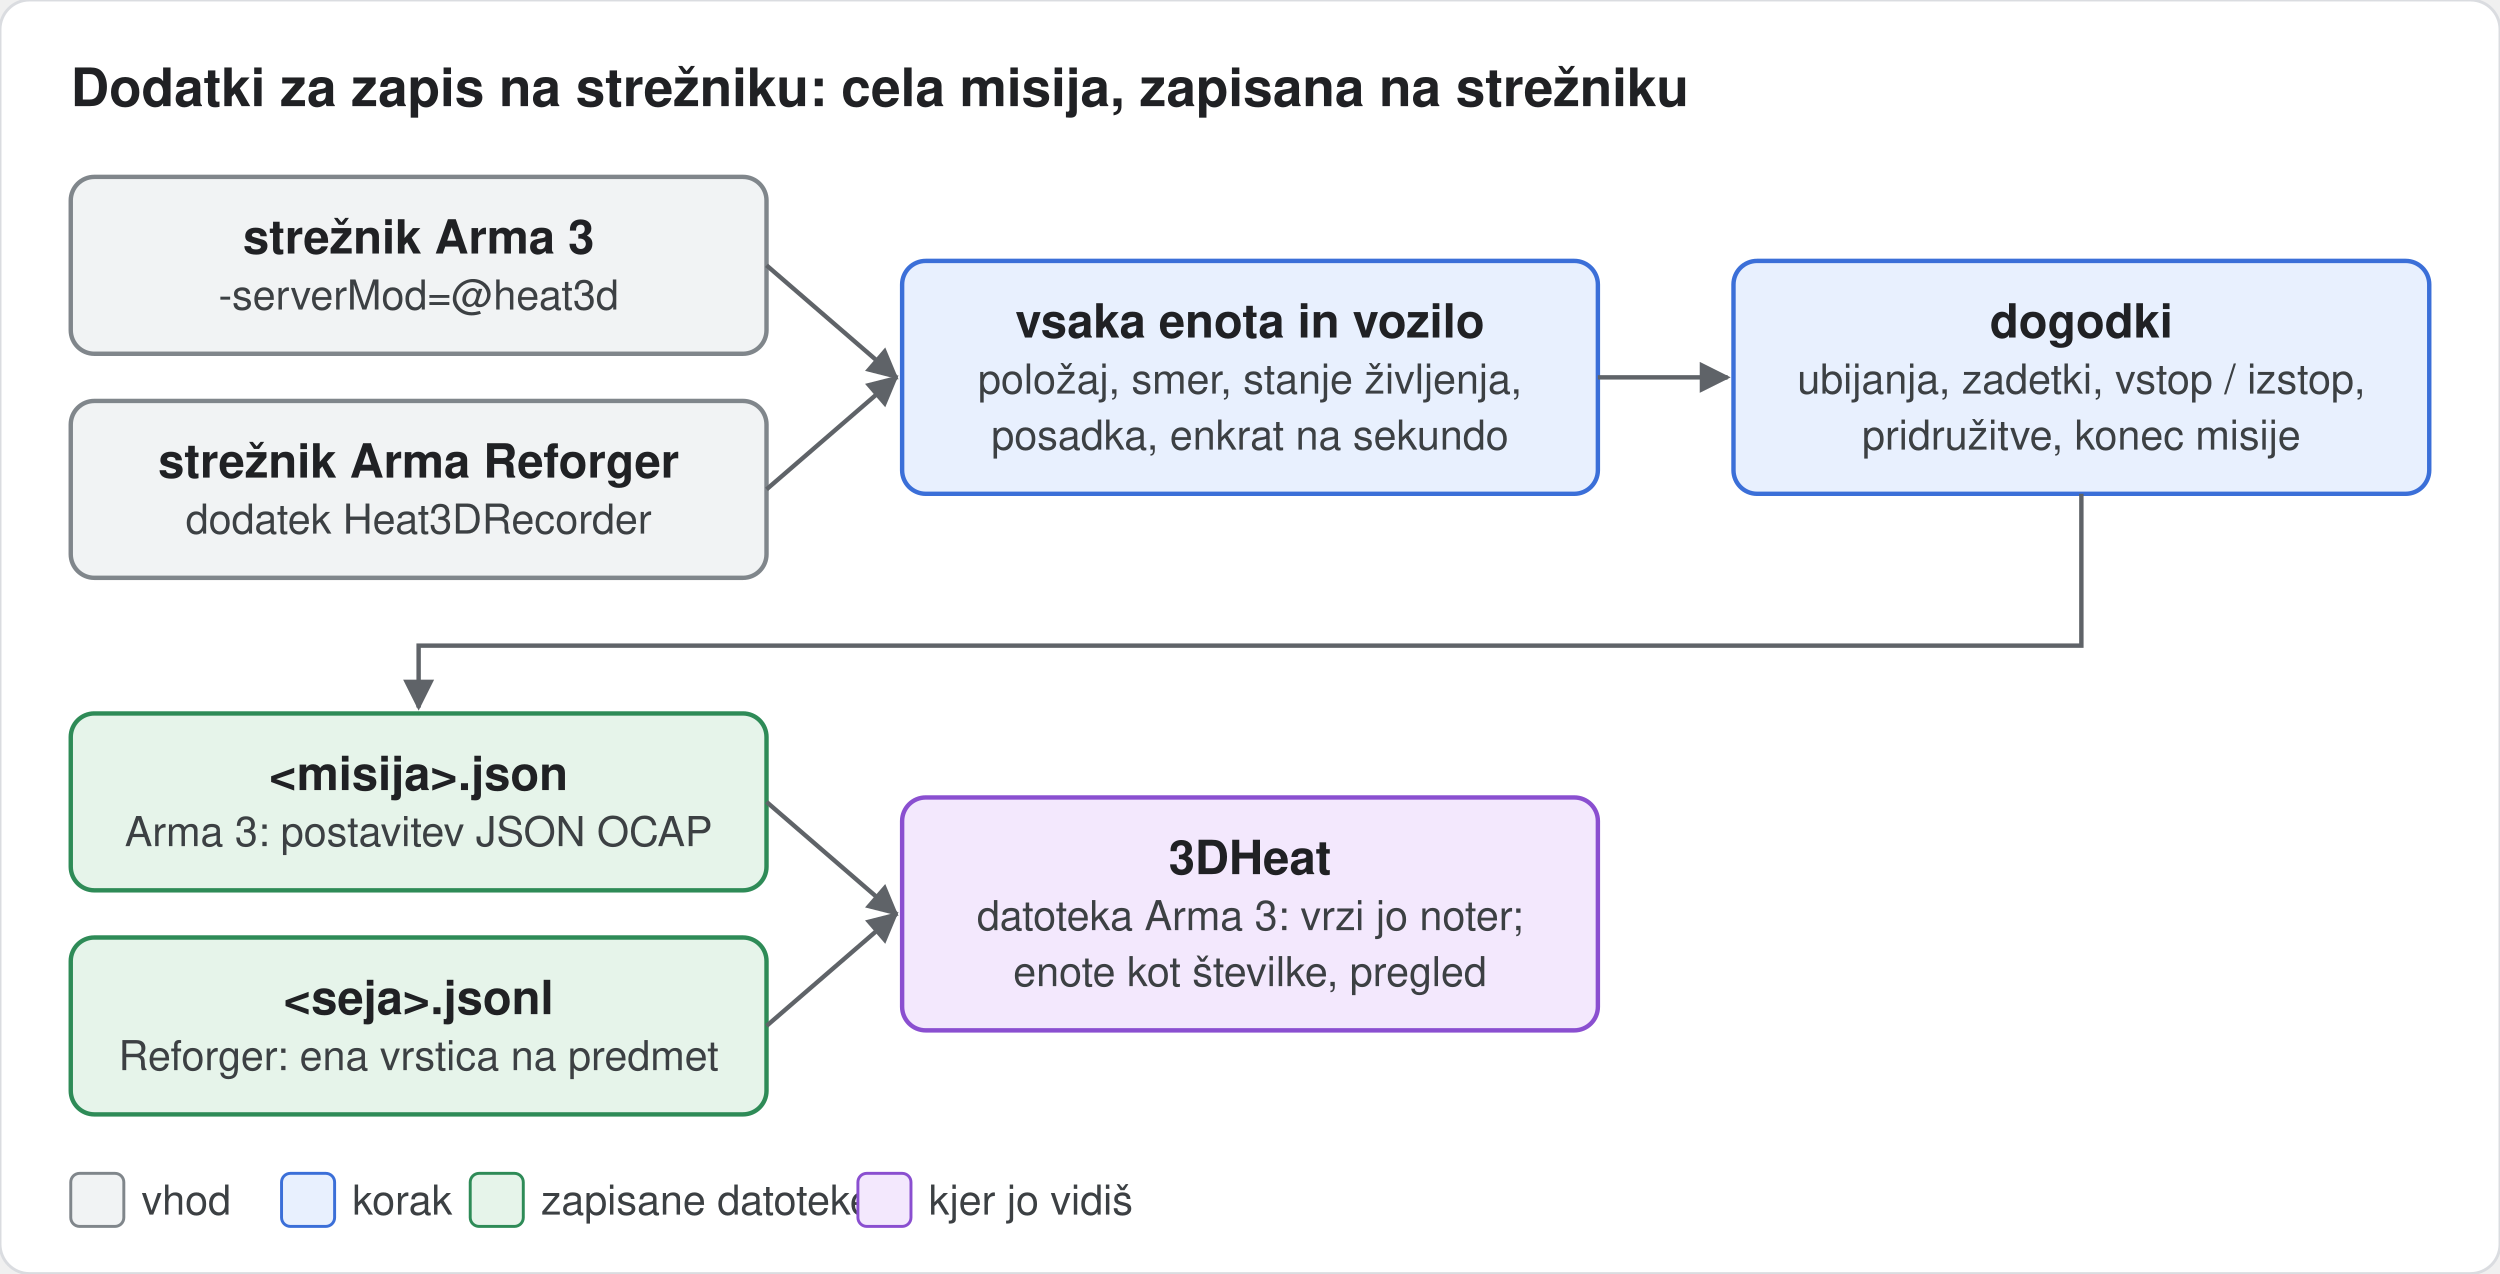
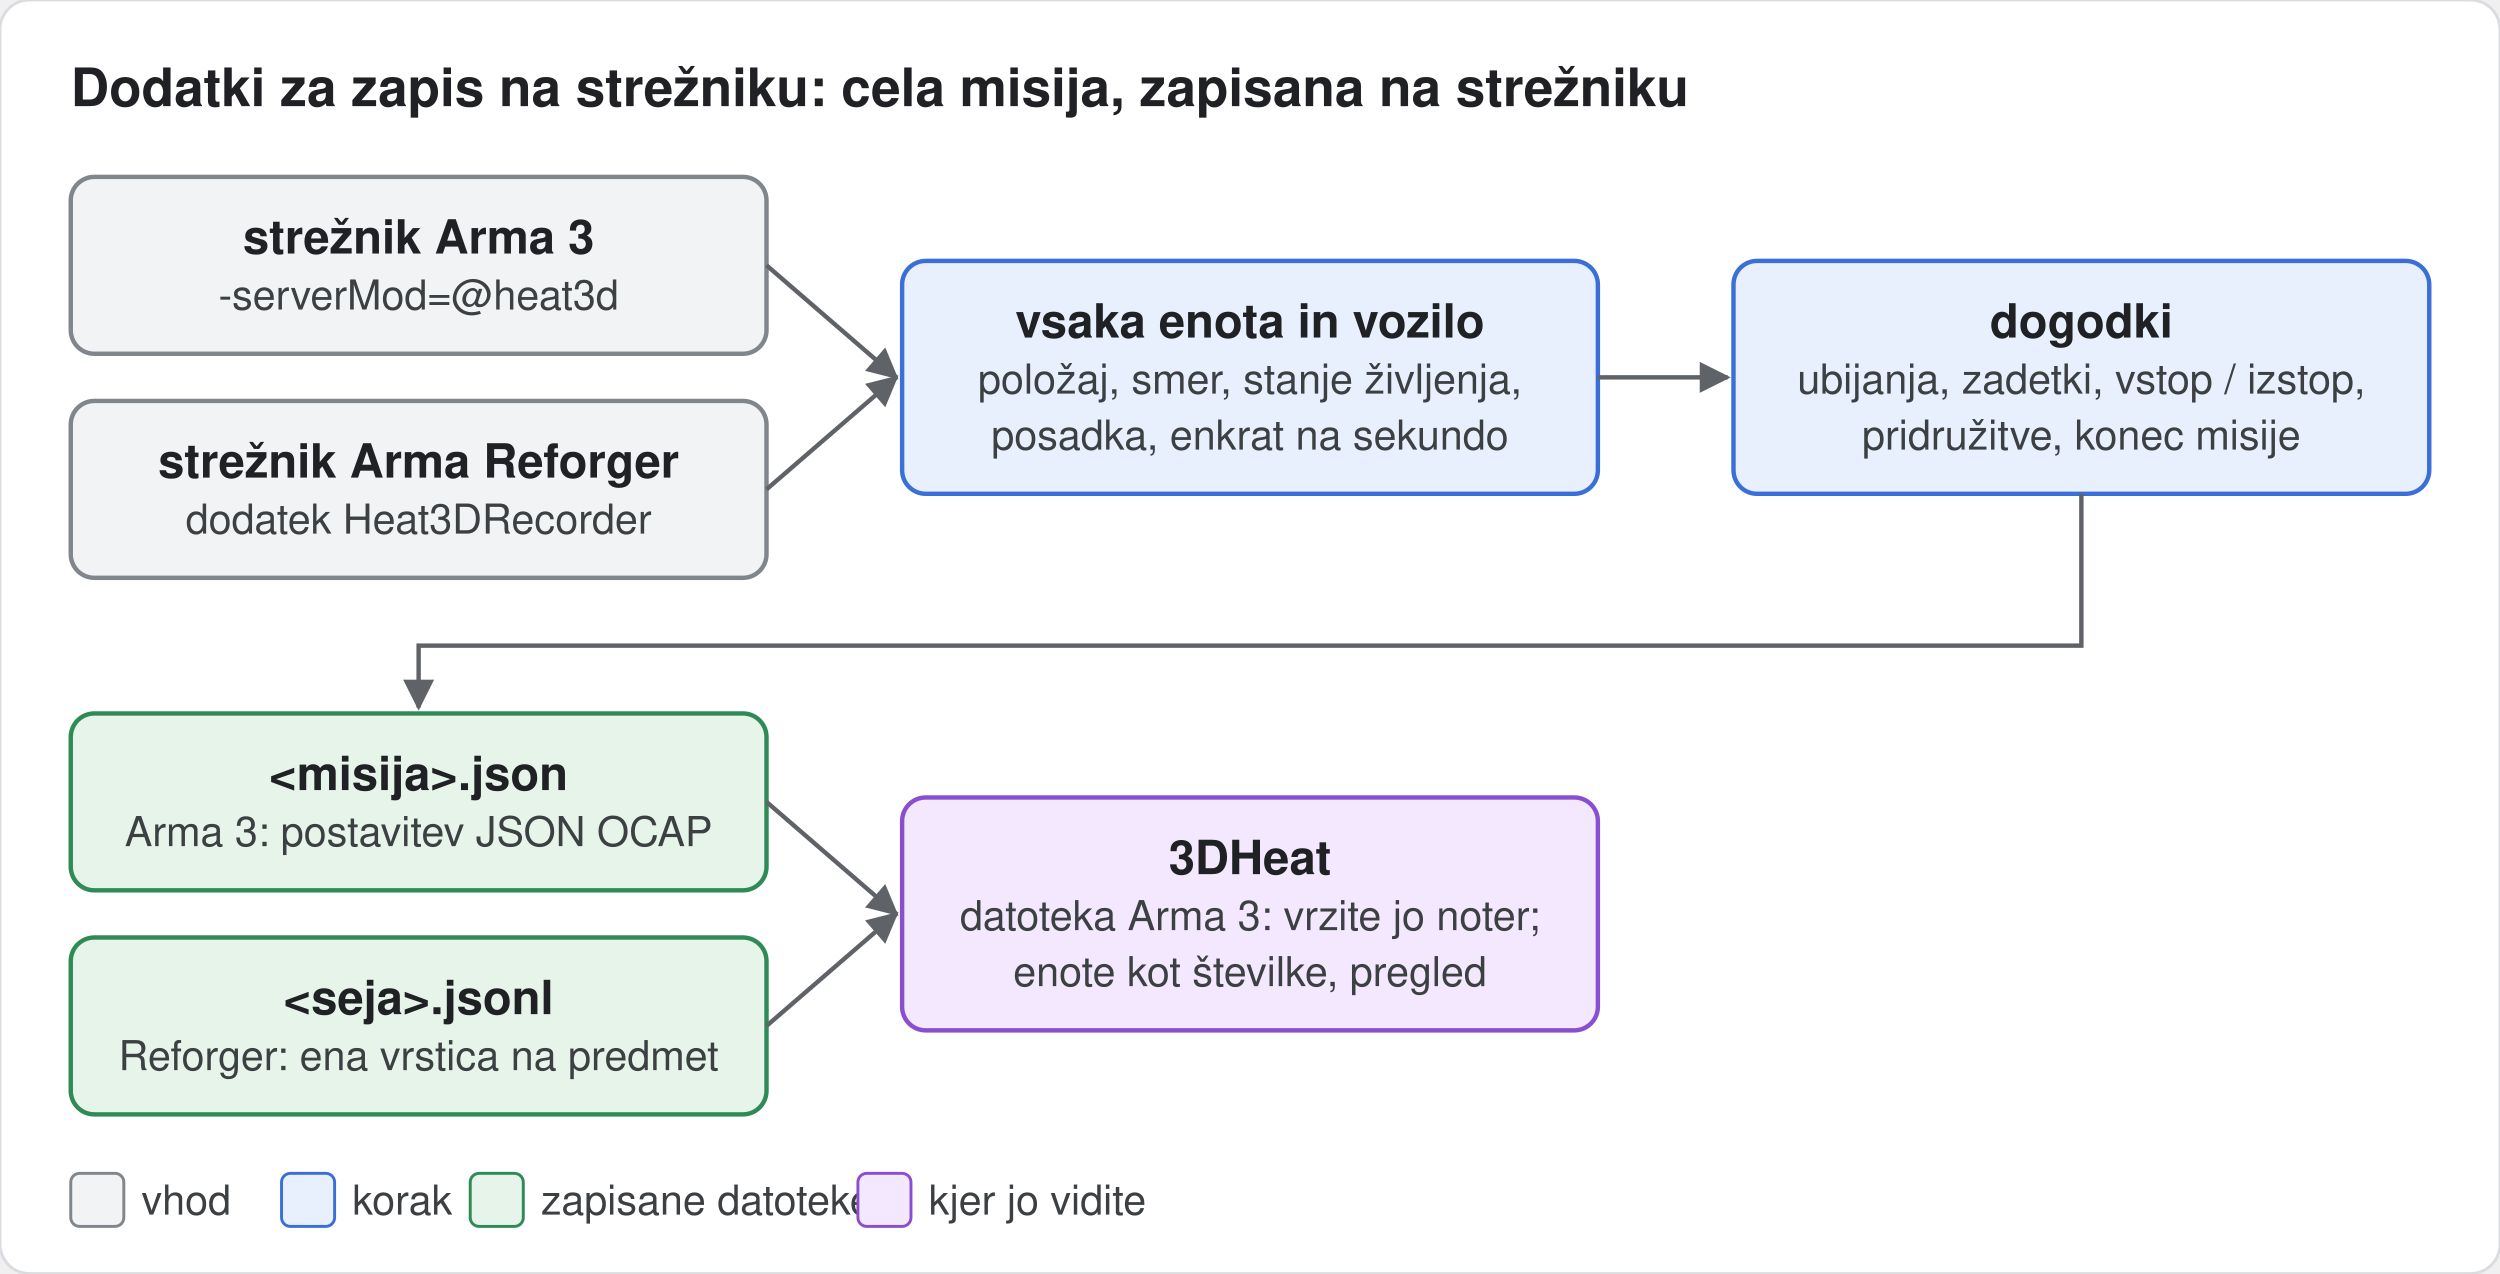
<svg xmlns="http://www.w3.org/2000/svg" width="848" height="432" viewBox="0 0 848 432" font-family="Segoe UI,Helvetica,Arial,sans-serif" role="img" aria-label="Server recorder mods: a whole mission, recorded on the server">
  <defs>
    <marker id="a" viewBox="0 0 10 10" refX="9" refY="5" markerWidth="7" markerHeight="7" orient="auto">
      <path d="M0,0 L10,5 L0,10 z" fill="#5f6368" />
    </marker>
  </defs>
  <rect width="848" height="432" rx="10" fill="#ffffff" stroke="#dadce0" />
  <text x="24" y="36" font-size="18" font-weight="600" fill="#202124">Dodatki za zapis na strežniku: cela misija, zapisana na strežniku</text>
  <rect x="24" y="60.0" width="236" height="60" rx="8" fill="#f1f3f4" stroke="#80868b" stroke-width="1.5" />
  <text x="142.0" y="86.0" text-anchor="middle" font-weight="600" font-size="16" fill="#202124">strežnik Arma 3</text>
  <text x="142.0" y="105.0" text-anchor="middle" font-size="14" fill="#3c4043">-serverMod=@heat3d</text>
  <rect x="24" y="136.0" width="236" height="60" rx="8" fill="#f1f3f4" stroke="#80868b" stroke-width="1.5" />
  <text x="142.0" y="162.0" text-anchor="middle" font-weight="600" font-size="16" fill="#202124">strežnik Arma Reforger</text>
  <text x="142.0" y="181.0" text-anchor="middle" font-size="14" fill="#3c4043">dodatek Heat3DRecorder</text>
  <rect x="306" y="88.5" width="236" height="79" rx="8" fill="#e8f0fe" stroke="#3b6fd8" stroke-width="1.5" />
  <text x="424.0" y="114.5" text-anchor="middle" font-weight="600" font-size="16" fill="#202124">vsaka enota in vozilo</text>
  <text x="424.0" y="133.5" text-anchor="middle" font-size="14" fill="#3c4043">položaj, smer, stanje življenja,</text>
  <text x="424.0" y="152.5" text-anchor="middle" font-size="14" fill="#3c4043">posadka, enkrat na sekundo</text>
  <rect x="588" y="88.5" width="236" height="79" rx="8" fill="#e8f0fe" stroke="#3b6fd8" stroke-width="1.5" />
  <text x="706.0" y="114.5" text-anchor="middle" font-weight="600" font-size="16" fill="#202124">dogodki</text>
  <text x="706.0" y="133.5" text-anchor="middle" font-size="14" fill="#3c4043">ubijanja, zadetki, vstop / izstop,</text>
  <text x="706.0" y="152.5" text-anchor="middle" font-size="14" fill="#3c4043">pridružitve, konec misije</text>
  <line x1="260" y1="90.0" x2="304" y2="128.0" stroke="#5f6368" stroke-width="1.5" marker-end="url(#a)" />
  <line x1="260" y1="166.0" x2="304" y2="128.0" stroke="#5f6368" stroke-width="1.5" marker-end="url(#a)" />
  <line x1="542" y1="128.0" x2="586" y2="128.0" stroke="#5f6368" stroke-width="1.5" marker-end="url(#a)" />
  <path d="M706.0,167.5 V219.0 H142.0 V240.0" fill="none" stroke="#5f6368" stroke-width="1.5" marker-end="url(#a)" />
  <rect x="24" y="242.0" width="236" height="60" rx="8" fill="#e6f4ea" stroke="#2e8b57" stroke-width="1.5" />
  <text x="142.0" y="268.0" text-anchor="middle" font-weight="600" font-size="16" fill="#202124">&lt;misija&gt;.json</text>
  <text x="142.0" y="287.0" text-anchor="middle" font-size="14" fill="#3c4043">Arma 3: postavitev JSON OCAP</text>
  <rect x="24" y="318.0" width="236" height="60" rx="8" fill="#e6f4ea" stroke="#2e8b57" stroke-width="1.5" />
  <text x="142.0" y="344.0" text-anchor="middle" font-weight="600" font-size="16" fill="#202124">&lt;seja&gt;.jsonl</text>
  <text x="142.0" y="363.0" text-anchor="middle" font-size="14" fill="#3c4043">Reforger: ena vrstica na predmet</text>
  <rect x="306" y="270.5" width="236" height="79" rx="8" fill="#f3e8fd" stroke="#8a4fd0" stroke-width="1.5" />
  <text x="424.0" y="296.5" text-anchor="middle" font-weight="600" font-size="16" fill="#202124">3DHeat</text>
-   <text x="424.0" y="315.5" text-anchor="middle" font-size="14" fill="#3c4043">datoteka Arma 3: vrzi jo noter;</text>
+   <text x="424.0" y="315.5" text-anchor="middle" font-size="14" fill="#3c4043">datoteka Arma 3: vrzite jo noter;</text>
  <text x="424.0" y="334.5" text-anchor="middle" font-size="14" fill="#3c4043">enote kot številke, pregled</text>
  <line x1="260" y1="272.0" x2="304" y2="310.0" stroke="#5f6368" stroke-width="1.5" marker-end="url(#a)" />
  <line x1="260" y1="348.0" x2="304" y2="310.0" stroke="#5f6368" stroke-width="1.5" marker-end="url(#a)" />
  <rect x="24" y="398" width="18" height="18" rx="3" fill="#f1f3f4" stroke="#80868b" />
  <text x="48" y="412" font-size="14" fill="#3c4043">vhod</text>
  <rect x="95.5" y="398" width="18" height="18" rx="3" fill="#e8f0fe" stroke="#3b6fd8" />
  <text x="119.5" y="412" font-size="14" fill="#3c4043">korak</text>
  <rect x="159.5" y="398" width="18" height="18" rx="3" fill="#e6f4ea" stroke="#2e8b57" />
  <text x="183.5" y="412" font-size="14" fill="#3c4043">zapisane datoteke</text>
  <rect x="291.0" y="398" width="18" height="18" rx="3" fill="#f3e8fd" stroke="#8a4fd0" />
-   <text x="315.0" y="412" font-size="14" fill="#3c4043">kjer jo vidiš</text>
+   <text x="315.0" y="412" font-size="14" fill="#3c4043">kjer jo vidite</text>
</svg>
